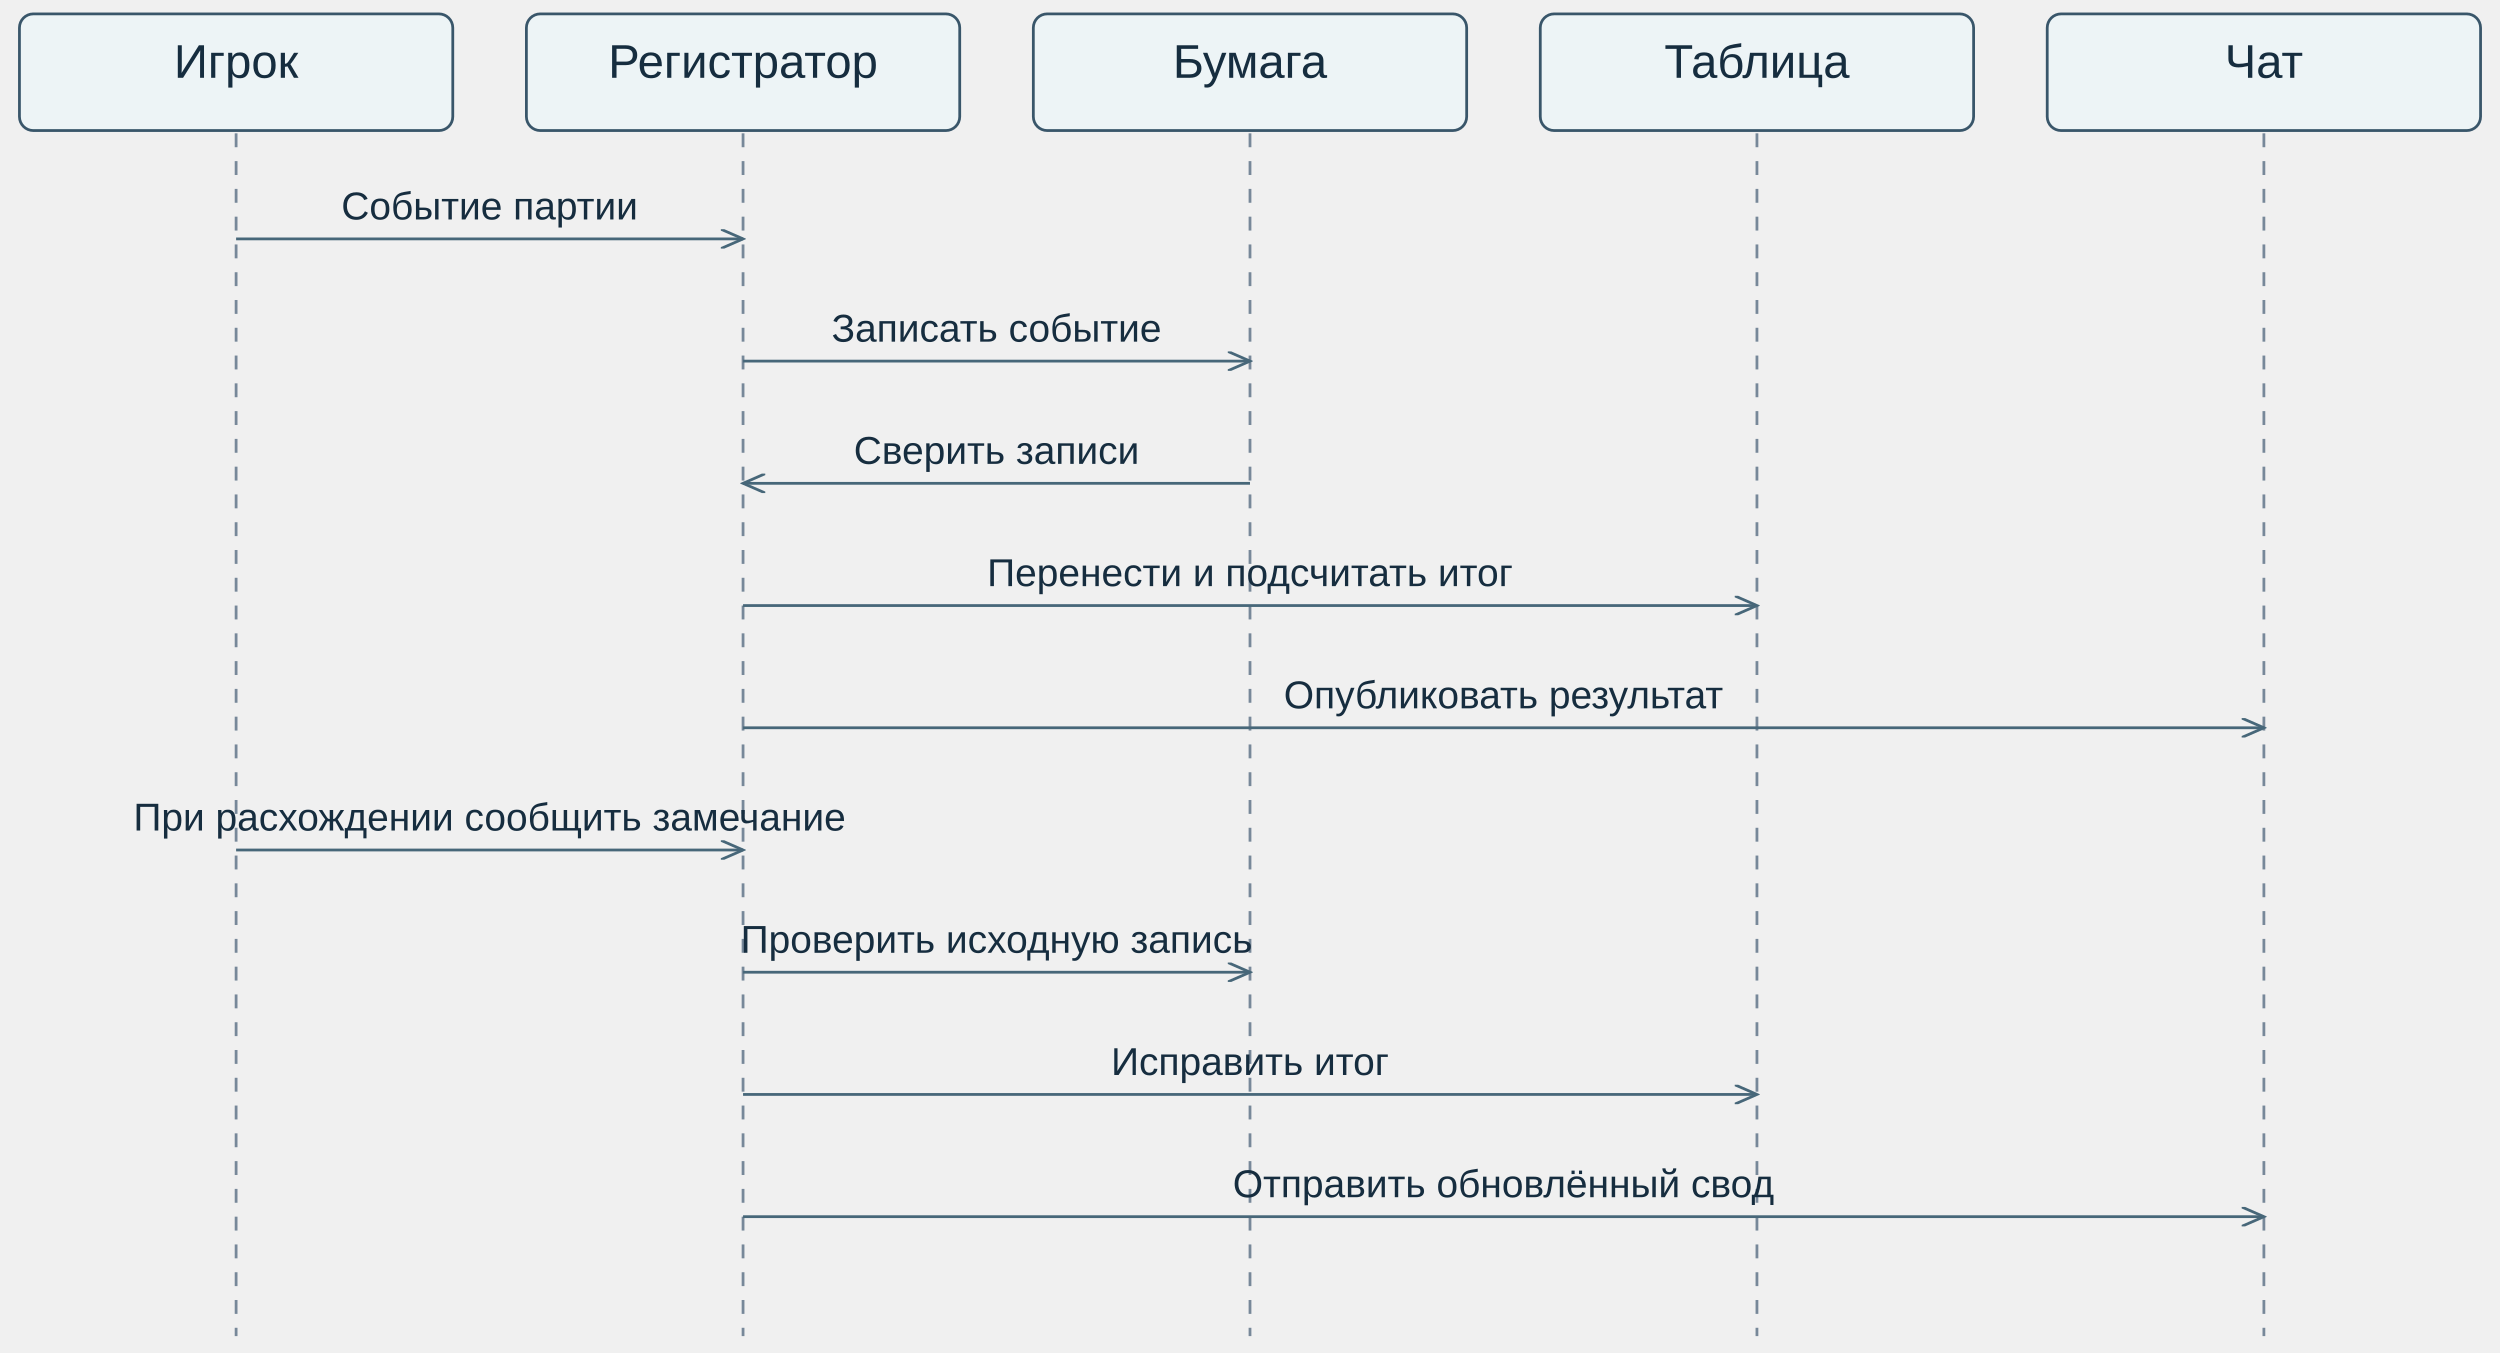
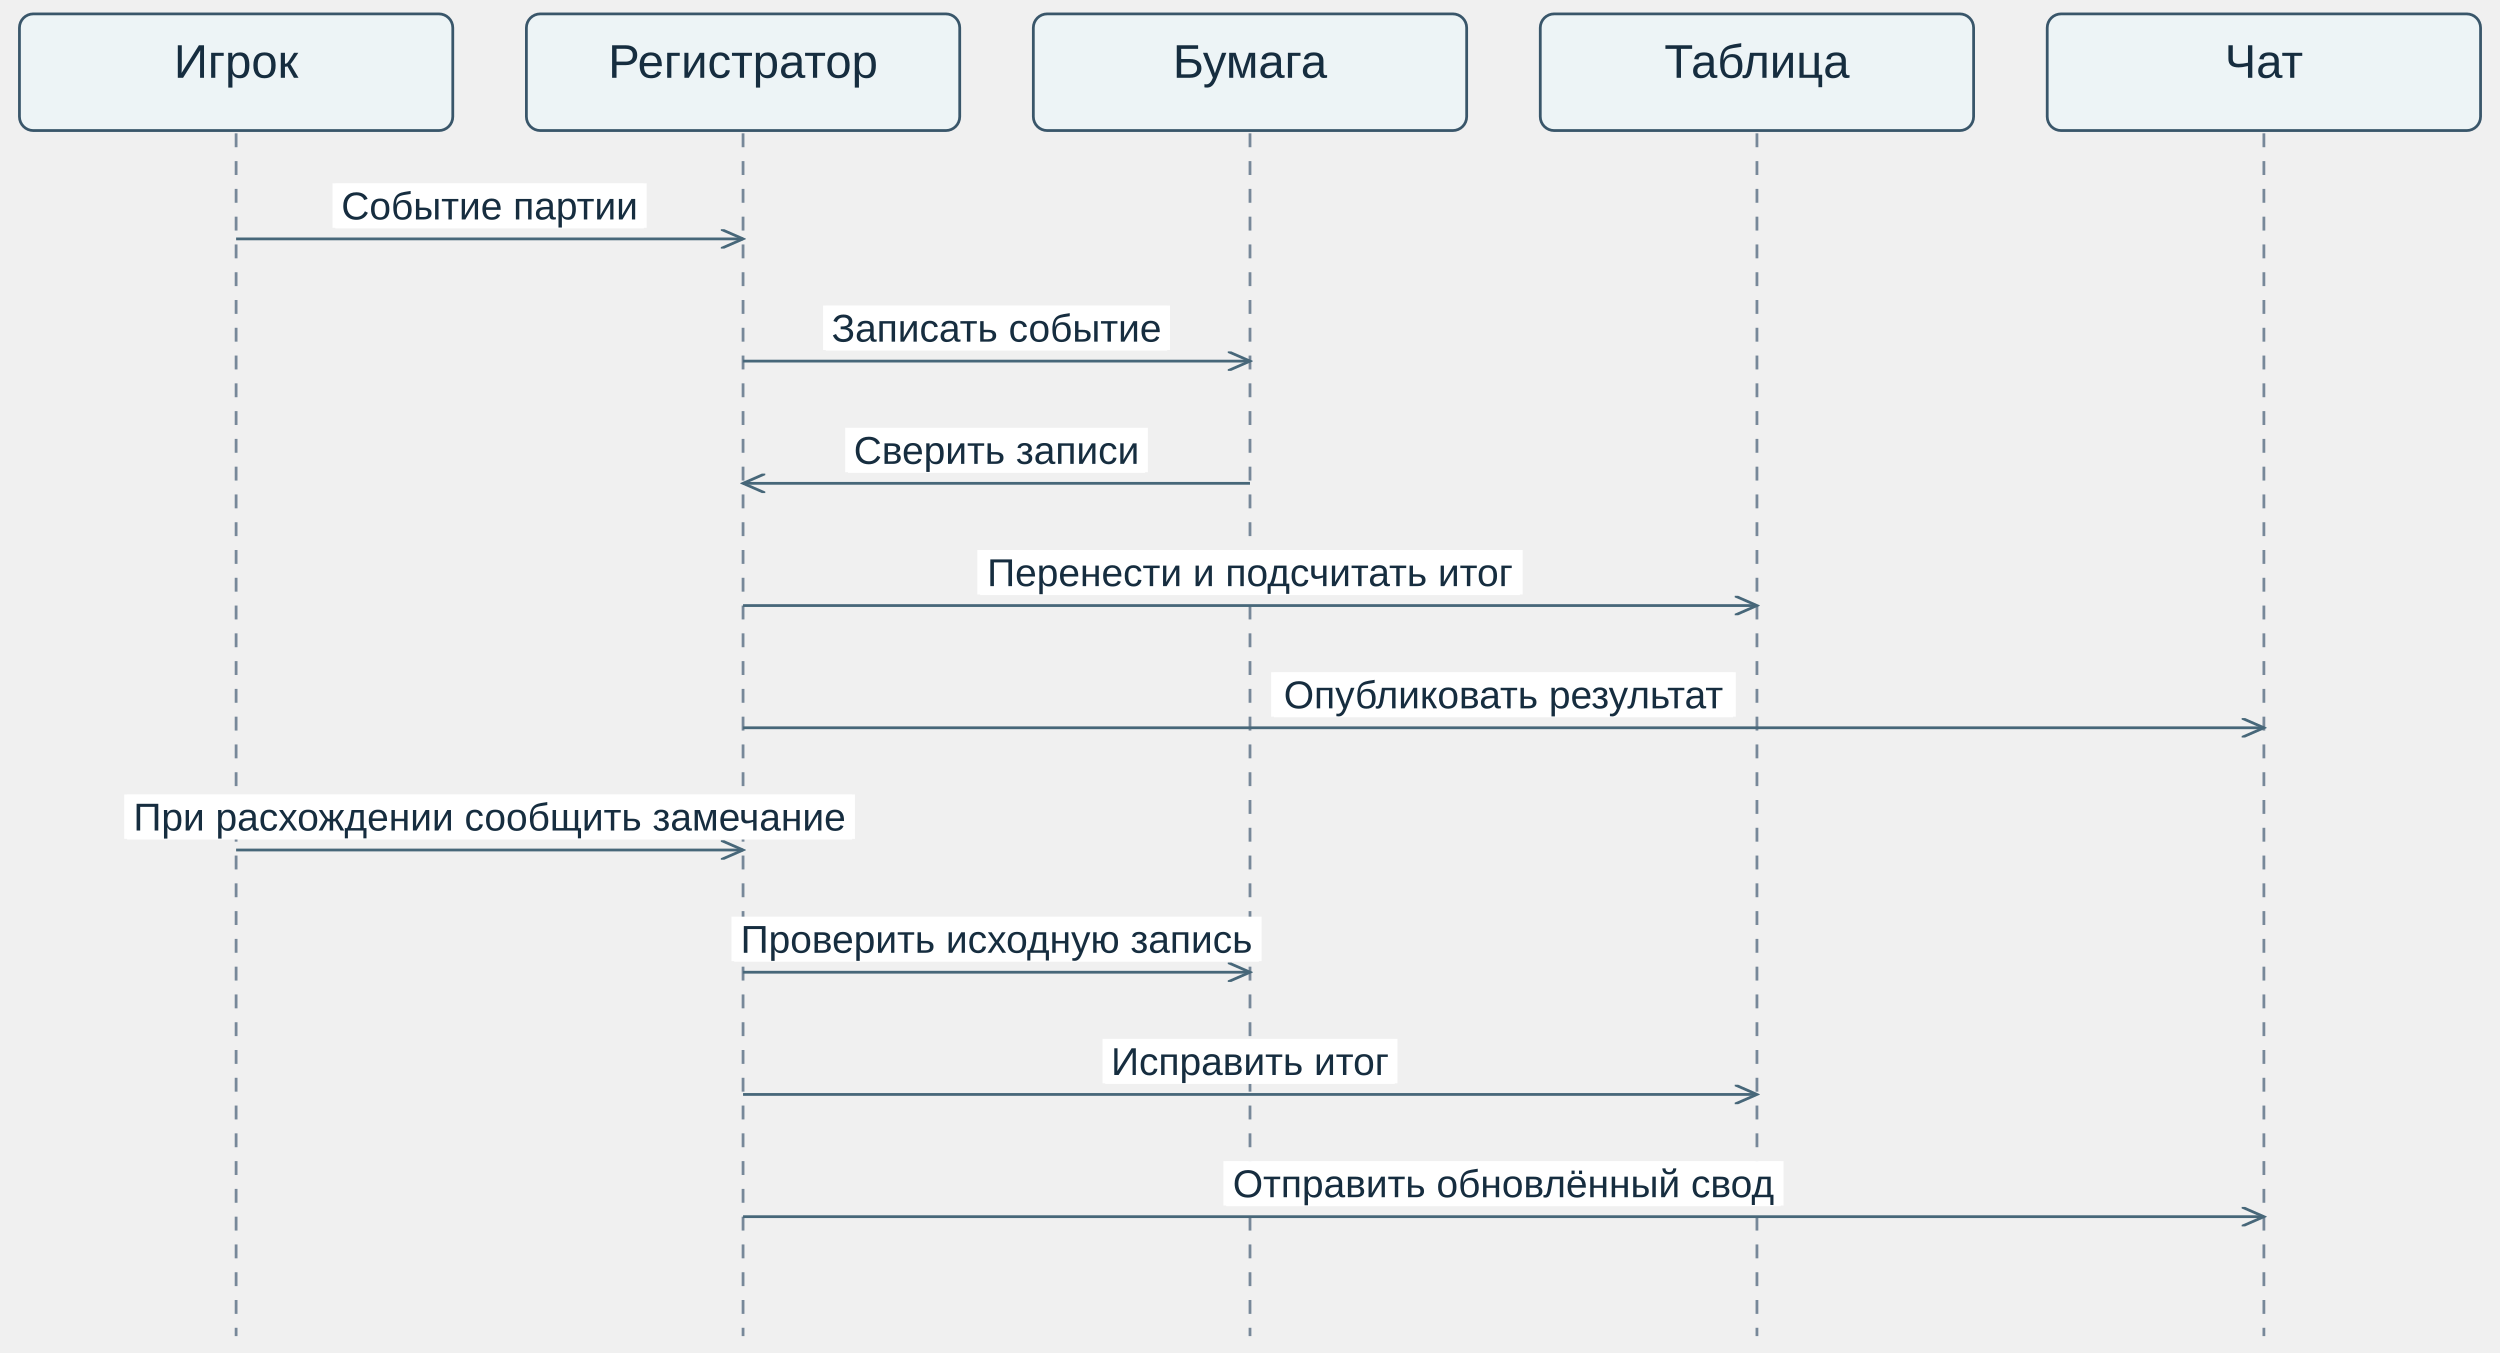
<svg xmlns="http://www.w3.org/2000/svg" viewBox="0 0 900 487" font-family="Arial,sans-serif">
  <defs>
    <marker id="arr" markerWidth="9" markerHeight="7" refX="8" refY="3.5" orient="auto">
      <path d="M0 0L8 3.5L0 7" fill="none" stroke="#476779" />
    </marker>
  </defs>
  <rect x="7" y="5" width="156" height="42" rx="5" fill="#edf4f6" stroke="#39566a" />
-   <text x="85" y="28" font-size="17" text-anchor="middle" fill="#162d3f">Игрок</text>
  <path d="M85 48V481" stroke="#789" stroke-dasharray="5 5" />
  <rect x="189.5" y="5" width="156" height="42" rx="5" fill="#edf4f6" stroke="#39566a" />
-   <text x="267.5" y="28" font-size="17" text-anchor="middle" fill="#162d3f">Регистратор</text>
  <path d="M267.5 48V481" stroke="#789" stroke-dasharray="5 5" />
  <rect x="372" y="5" width="156" height="42" rx="5" fill="#edf4f6" stroke="#39566a" />
-   <text x="450" y="28" font-size="17" text-anchor="middle" fill="#162d3f">Бумага</text>
  <path d="M450 48V481" stroke="#789" stroke-dasharray="5 5" />
  <rect x="554.5" y="5" width="156" height="42" rx="5" fill="#edf4f6" stroke="#39566a" />
-   <text x="632.5" y="28" font-size="17" text-anchor="middle" fill="#162d3f">Таблица</text>
  <path d="M632.5 48V481" stroke="#789" stroke-dasharray="5 5" />
  <rect x="737" y="5" width="156" height="42" rx="5" fill="#edf4f6" stroke="#39566a" />
-   <text x="815" y="28" font-size="17" text-anchor="middle" fill="#162d3f">Чат</text>
  <path d="M815 48V481" stroke="#789" stroke-dasharray="5 5" />
  <path d="M85 86 L267.5 86" fill="none" stroke="#476779" marker-end="url(#arr)" />
+   <rect x="119.704" y="66.0" width="113.092" height="16" fill="#ffffff" stroke="none" />
+   <path d="M267.5 130 L450 130" fill="none" stroke="#476779" marker-end="url(#arr)" />
+   <rect x="296.294" y="110.0" width="124.911" height="16" fill="#ffffff" stroke="none" />
+   <path d="M450 174 L267.5 174" fill="none" stroke="#476779" marker-end="url(#arr)" />
+   <rect x="304.269" y="154.0" width="108.963" height="16" fill="#ffffff" stroke="none" />
+   <path d="M267.5 218 L632.5 218" fill="none" stroke="#476779" marker-end="url(#arr)" />
+   <rect x="351.83" y="198.0" width="196.34" height="16" fill="#ffffff" stroke="none" />
+   <path d="M267.5 262 L815 262" fill="none" stroke="#476779" marker-end="url(#arr)" />
+   <rect x="457.613" y="242.0" width="167.273" height="16" fill="#ffffff" stroke="none" />
+   <path d="M85 306 L267.5 306" fill="none" stroke="#476779" marker-end="url(#arr)" />
+   <rect x="44.721" y="286.0" width="263.059" height="16" fill="#ffffff" stroke="none" />
+   <path d="M267.5 350 L450 350" fill="none" stroke="#476779" marker-end="url(#arr)" />
+   <rect x="263.321" y="330.0" width="190.857" height="16" fill="#ffffff" stroke="none" />
+   <path d="M267.5 394 L632.5 394" fill="none" stroke="#476779" marker-end="url(#arr)" />
+   <rect x="396.903" y="374.0" width="106.194" height="16" fill="#ffffff" stroke="none" />
+   <path d="M267.5 438 L815 438" fill="none" stroke="#476779" marker-end="url(#arr)" />
+   <rect x="440.424" y="418.0" width="201.651" height="16" fill="#ffffff" stroke="none" />
+   <text x="85.0" y="28" font-size="17" text-anchor="middle" fill="#162d3f">Игрок</text>
+   <text x="267.5" y="28" font-size="17" text-anchor="middle" fill="#162d3f">Регистратор</text>
+   <text x="450.0" y="28" font-size="17" text-anchor="middle" fill="#162d3f">Бумага</text>
+   <text x="632.5" y="28" font-size="17" text-anchor="middle" fill="#162d3f">Таблица</text>
+   <text x="815.0" y="28" font-size="17" text-anchor="middle" fill="#162d3f">Чат</text>
+   <rect x="120.704" y="66.12" width="111.092" height="16.1" fill="#ffffff" stroke="none" />
  <text x="176.25" y="79" font-size="14" text-anchor="middle" fill="#162d3f">Событие партии</text>
-   <path d="M267.5 130 L450 130" fill="none" stroke="#476779" marker-end="url(#arr)" />
+   <rect x="297.294" y="110.12" width="122.911" height="16.1" fill="#ffffff" stroke="none" />
  <text x="358.75" y="123" font-size="14" text-anchor="middle" fill="#162d3f">Записать событие</text>
-   <path d="M450 174 L267.5 174" fill="none" stroke="#476779" marker-end="url(#arr)" />
+   <rect x="305.269" y="154.12" width="106.963" height="16.1" fill="#ffffff" stroke="none" />
  <text x="358.75" y="167" font-size="14" text-anchor="middle" fill="#162d3f">Сверить записи</text>
-   <path d="M267.5 218 L632.5 218" fill="none" stroke="#476779" marker-end="url(#arr)" />
-   <text x="450" y="211" font-size="14" text-anchor="middle" fill="#162d3f">Перенести и подсчитать итог</text>
-   <path d="M267.5 262 L815 262" fill="none" stroke="#476779" marker-end="url(#arr)" />
+   <rect x="352.83" y="198.12" width="194.34" height="16.1" fill="#ffffff" stroke="none" />
+   <text x="450.0" y="211" font-size="14" text-anchor="middle" fill="#162d3f">Перенести и подсчитать итог</text>
+   <rect x="458.613" y="242.12" width="165.273" height="16.1" fill="#ffffff" stroke="none" />
  <text x="541.25" y="255" font-size="14" text-anchor="middle" fill="#162d3f">Опубликовать результат</text>
-   <path d="M85 306 L267.5 306" fill="none" stroke="#476779" marker-end="url(#arr)" />
+   <rect x="45.721" y="286.12" width="261.059" height="16.1" fill="#ffffff" stroke="none" />
  <text x="176.25" y="299" font-size="14" text-anchor="middle" fill="#162d3f">При расхождении сообщить замечание</text>
-   <path d="M267.5 350 L450 350" fill="none" stroke="#476779" marker-end="url(#arr)" />
+   <rect x="264.321" y="330.12" width="188.857" height="16.1" fill="#ffffff" stroke="none" />
  <text x="358.75" y="343" font-size="14" text-anchor="middle" fill="#162d3f">Проверить исходную запись</text>
-   <path d="M267.5 394 L632.5 394" fill="none" stroke="#476779" marker-end="url(#arr)" />
-   <text x="450" y="387" font-size="14" text-anchor="middle" fill="#162d3f">Исправить итог</text>
-   <path d="M267.5 438 L815 438" fill="none" stroke="#476779" marker-end="url(#arr)" />
+   <rect x="397.903" y="374.12" width="104.194" height="16.1" fill="#ffffff" stroke="none" />
+   <text x="450.0" y="387" font-size="14" text-anchor="middle" fill="#162d3f">Исправить итог</text>
+   <rect x="441.424" y="418.12" width="199.651" height="16.1" fill="#ffffff" stroke="none" />
  <text x="541.25" y="431" font-size="14" text-anchor="middle" fill="#162d3f">Отправить обновлённый свод</text>
</svg>
